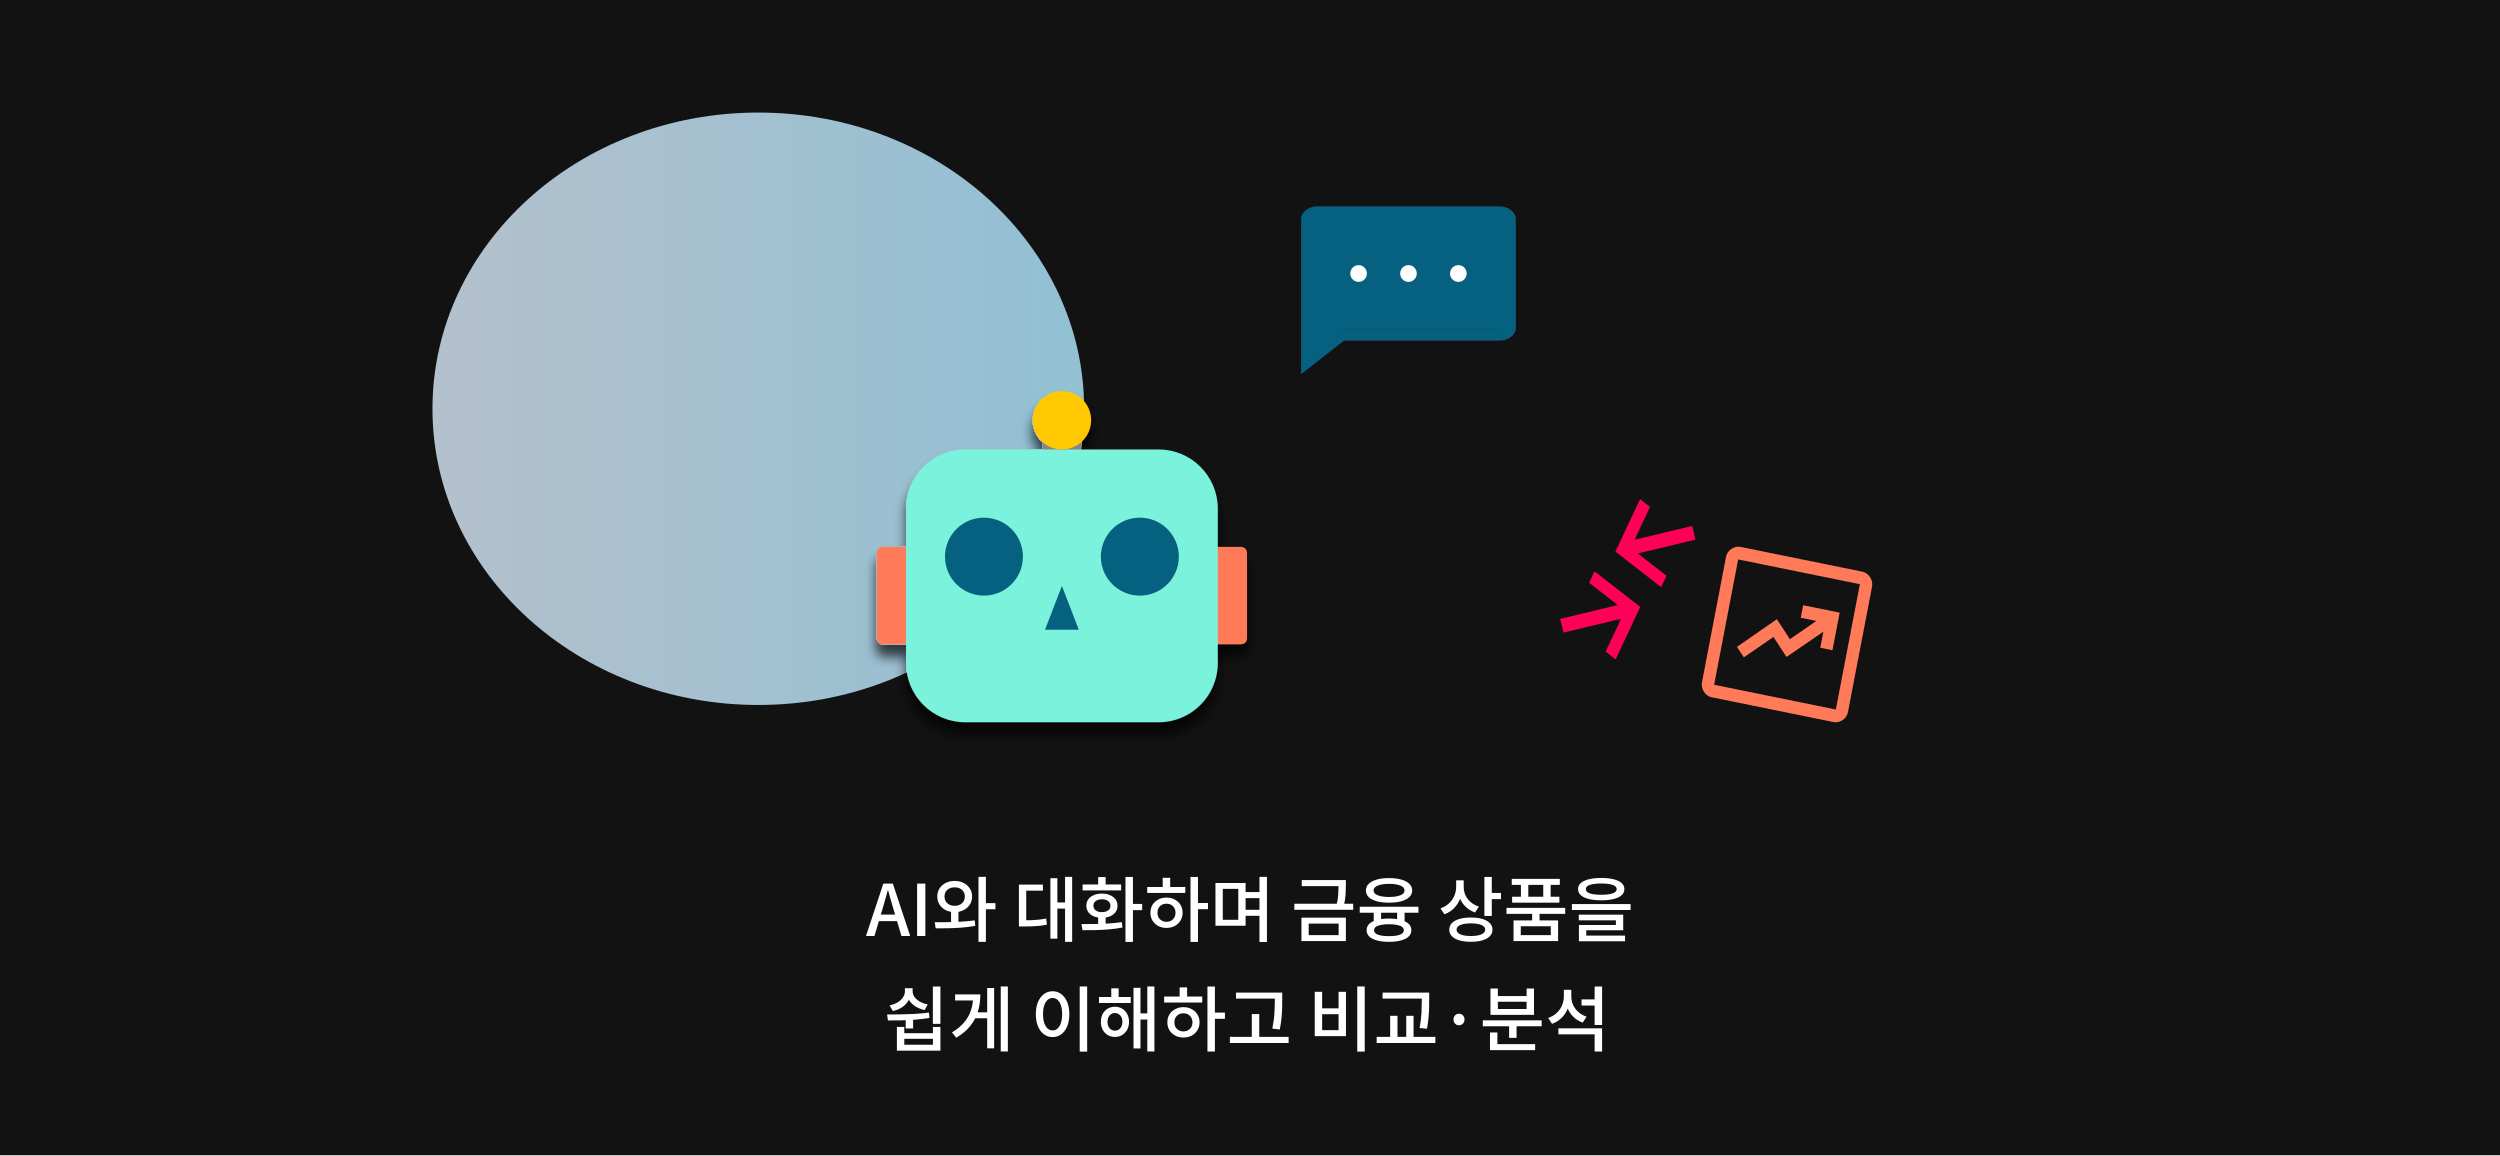
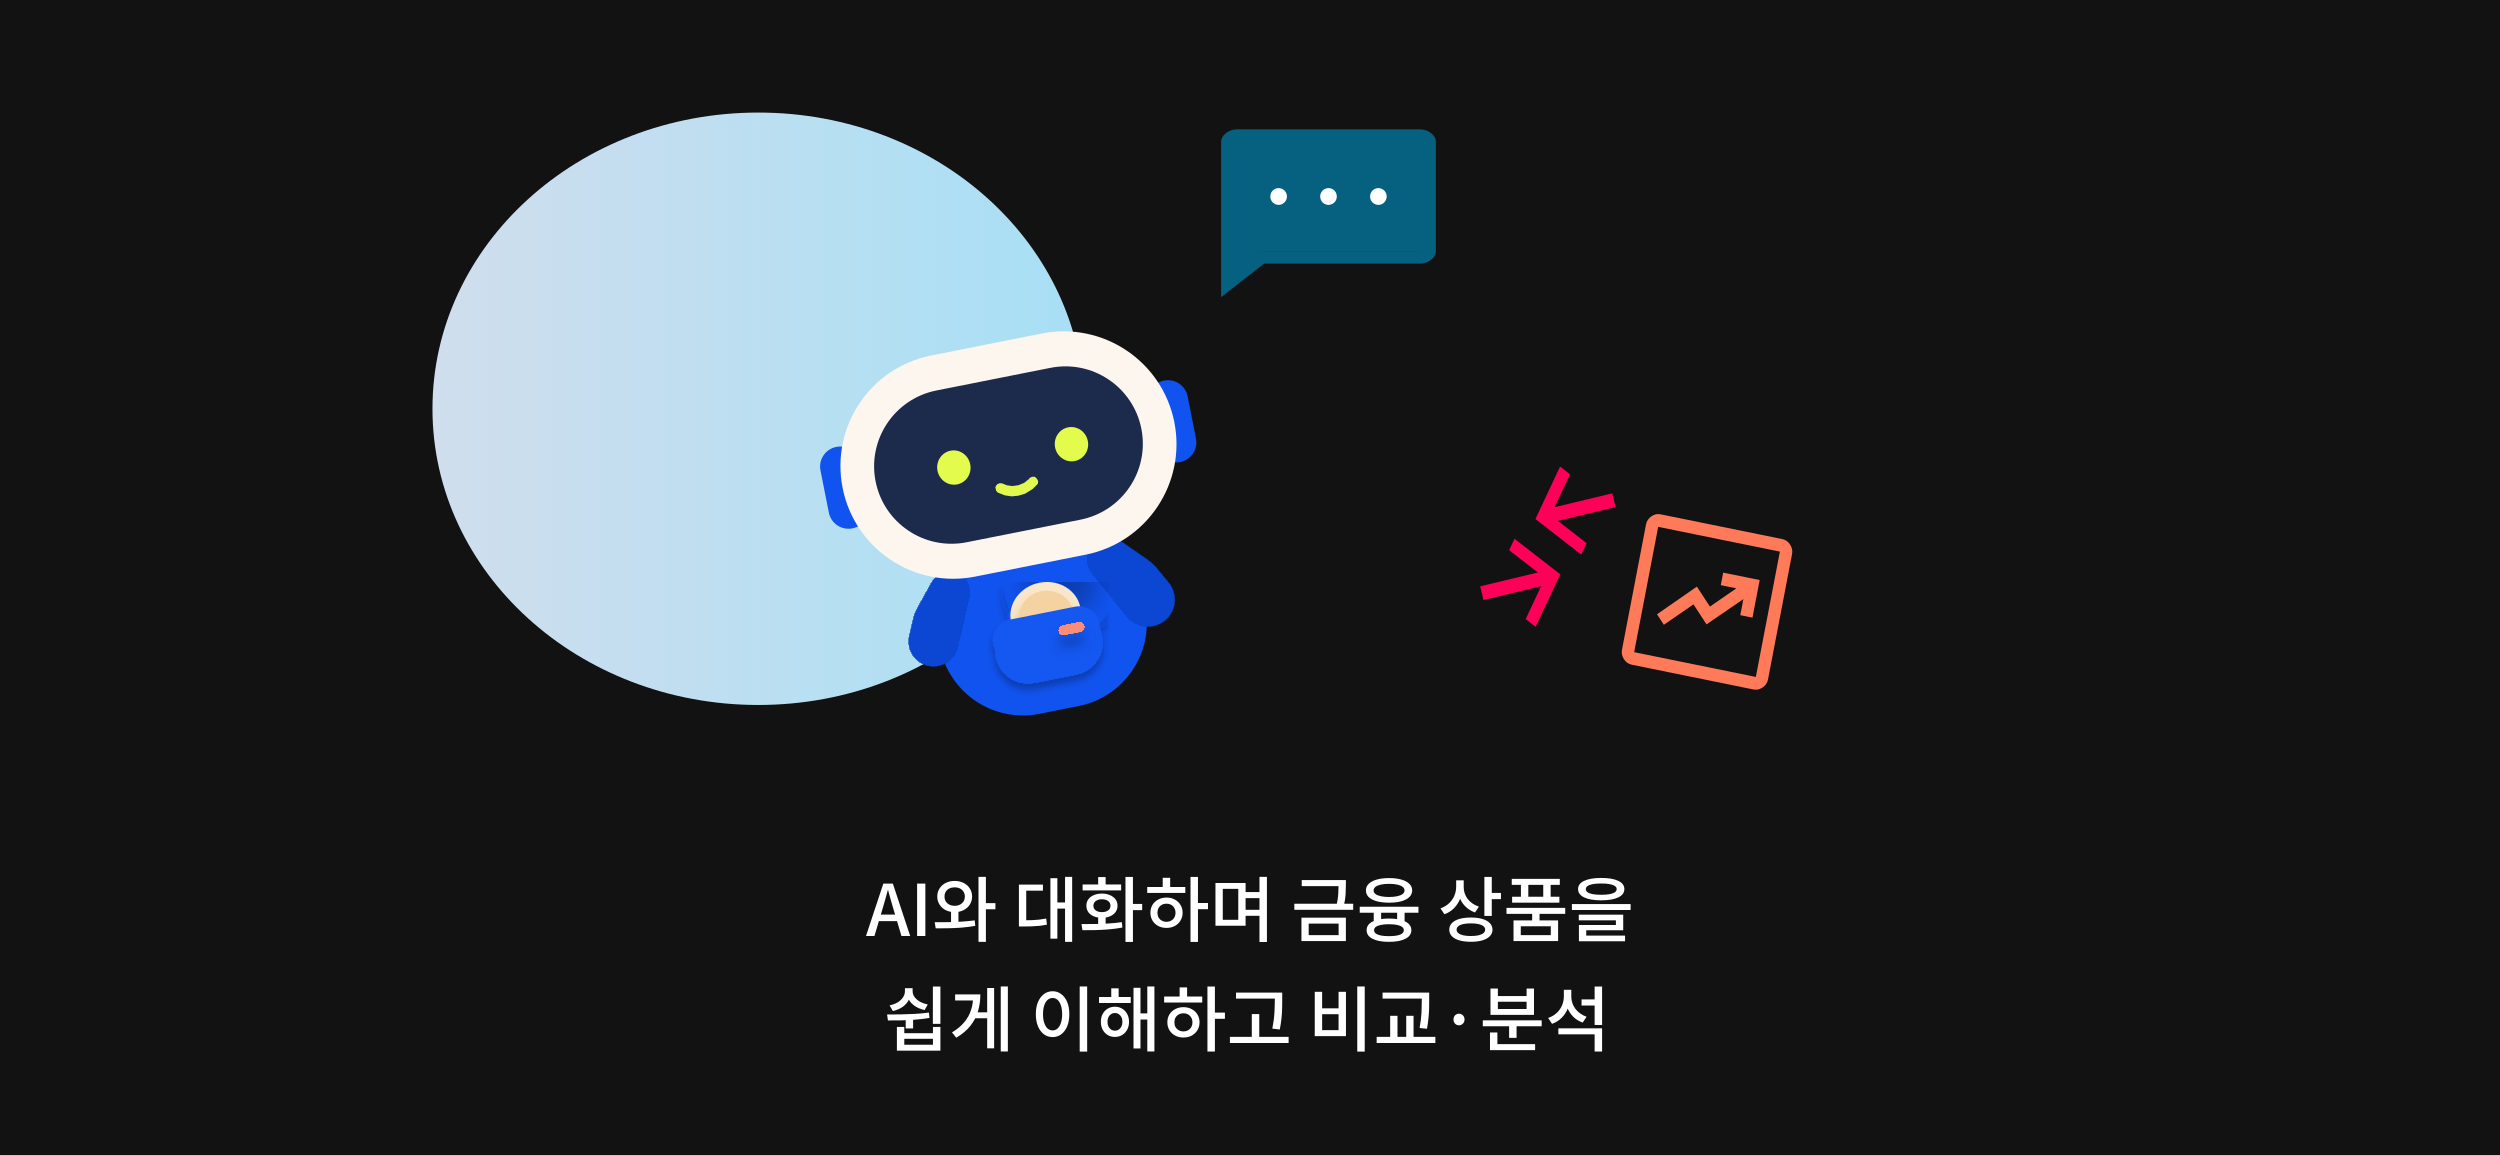
<svg xmlns="http://www.w3.org/2000/svg" width="844" height="390" viewBox="0 0 844 390" fill="none">
  <g clip-path="url(#clip0_927_550)">
    <rect width="390" height="844" transform="translate(0 390) rotate(-90)" fill="#121212" />
    <path d="M292.355 316L298.211 298.312L301.427 298.312L307.283 316L304.331 316L301.475 306.4C301.187 305.44 300.907 304.472 300.635 303.496C300.363 302.504 300.091 301.512 299.819 300.52L299.723 300.52C299.467 301.528 299.195 302.52 298.907 303.496C298.635 304.472 298.355 305.44 298.067 306.4L295.211 316L292.355 316ZM295.667 310.984L295.667 308.776L303.923 308.776L303.923 310.984L295.667 310.984ZM309.613 316L309.613 298.312L312.397 298.312L312.397 316L309.613 316ZM321.075 307.144L323.571 307.144L323.571 312.352L321.075 312.352L321.075 307.144ZM322.299 297.4C323.419 297.4 324.419 297.624 325.299 298.072C326.195 298.52 326.899 299.144 327.411 299.944C327.923 300.728 328.179 301.632 328.179 302.656C328.179 303.68 327.923 304.592 327.411 305.392C326.899 306.192 326.195 306.816 325.299 307.264C324.419 307.712 323.419 307.936 322.299 307.936C321.179 307.936 320.171 307.712 319.275 307.264C318.395 306.816 317.699 306.192 317.187 305.392C316.675 304.592 316.419 303.68 316.419 302.656C316.419 301.632 316.675 300.728 317.187 299.944C317.699 299.144 318.395 298.52 319.275 298.072C320.171 297.624 321.179 297.4 322.299 297.4ZM322.299 299.56C321.643 299.56 321.051 299.688 320.523 299.944C320.011 300.184 319.603 300.544 319.299 301.024C319.011 301.488 318.867 302.032 318.867 302.656C318.867 303.296 319.011 303.856 319.299 304.336C319.603 304.8 320.011 305.16 320.523 305.416C321.051 305.672 321.643 305.8 322.299 305.8C322.955 305.8 323.539 305.672 324.051 305.416C324.563 305.16 324.971 304.8 325.275 304.336C325.579 303.856 325.731 303.296 325.731 302.656C325.731 302.032 325.579 301.488 325.275 301.024C324.971 300.544 324.563 300.184 324.051 299.944C323.539 299.688 322.955 299.56 322.299 299.56ZM330.339 296.032L332.835 296.032L332.835 317.968L330.339 317.968L330.339 296.032ZM332.091 304.888L336.051 304.888L336.051 306.976L332.091 306.976L332.091 304.888ZM315.891 313.408L315.555 311.344C316.835 311.344 318.243 311.336 319.779 311.32C321.315 311.304 322.875 311.248 324.459 311.152C326.059 311.056 327.595 310.912 329.067 310.72L329.259 312.568C327.723 312.84 326.163 313.04 324.579 313.168C323.011 313.28 321.483 313.352 319.995 313.384C318.507 313.4 317.139 313.408 315.891 313.408ZM359.56 296.032L361.96 296.032L361.96 317.968L359.56 317.968L359.56 296.032ZM356.2 304.672L360.184 304.672L360.184 306.736L356.2 306.736L356.2 304.672ZM354.616 296.488L356.968 296.488L356.968 316.888L354.616 316.888L354.616 296.488ZM343.984 310.696L345.448 310.696C346.456 310.696 347.384 310.68 348.232 310.648C349.08 310.616 349.904 310.56 350.704 310.48C351.52 310.384 352.352 310.256 353.2 310.096L353.44 312.16C352.56 312.336 351.704 312.472 350.872 312.568C350.04 312.648 349.184 312.704 348.304 312.736C347.44 312.768 346.488 312.784 345.448 312.784L343.984 312.784L343.984 310.696ZM343.984 298.648L352.096 298.648L352.096 300.688L346.456 300.688L346.456 311.656L343.984 311.656L343.984 298.648ZM370.742 309.088L373.262 309.088L373.262 312.64L370.742 312.64L370.742 309.088ZM379.958 296.056L382.478 296.056L382.478 317.992L379.958 317.992L379.958 296.056ZM381.638 305.176L385.598 305.176L385.598 307.264L381.638 307.264L381.638 305.176ZM365.438 314.032L365.102 311.968C366.398 311.968 367.814 311.96 369.35 311.944C370.886 311.928 372.462 311.872 374.078 311.776C375.694 311.68 377.246 311.528 378.734 311.32L378.926 313.144C377.374 313.432 375.798 313.64 374.198 313.768C372.598 313.896 371.054 313.976 369.566 314.008C368.078 314.024 366.702 314.032 365.438 314.032ZM365.486 298.6L378.494 298.6L378.494 300.592L365.486 300.592L365.486 298.6ZM372.014 301.672C373.038 301.672 373.942 301.848 374.726 302.2C375.526 302.536 376.15 303.008 376.598 303.616C377.046 304.224 377.27 304.944 377.27 305.776C377.27 306.592 377.046 307.312 376.598 307.936C376.15 308.544 375.526 309.016 374.726 309.352C373.942 309.688 373.038 309.856 372.014 309.856C370.974 309.856 370.054 309.688 369.254 309.352C368.47 309.016 367.854 308.544 367.406 307.936C366.974 307.312 366.758 306.592 366.758 305.776C366.758 304.944 366.974 304.224 367.406 303.616C367.854 303.008 368.47 302.536 369.254 302.2C370.054 301.848 370.974 301.672 372.014 301.672ZM372.014 303.592C371.15 303.592 370.454 303.792 369.926 304.192C369.398 304.576 369.134 305.104 369.134 305.776C369.134 306.448 369.398 306.976 369.926 307.36C370.454 307.744 371.15 307.936 372.014 307.936C372.878 307.936 373.574 307.744 374.102 307.36C374.63 306.976 374.894 306.448 374.894 305.776C374.894 305.104 374.63 304.576 374.102 304.192C373.574 303.792 372.878 303.592 372.014 303.592ZM370.742 296.104L373.262 296.104L373.262 300.016L370.742 300.016L370.742 296.104ZM401.916 296.056L404.436 296.056L404.436 317.992L401.916 317.992L401.916 296.056ZM403.86 304.864L407.82 304.864L407.82 306.952L403.86 306.952L403.86 304.864ZM387.3 299.44L400.164 299.44L400.164 301.456L387.3 301.456L387.3 299.44ZM393.828 303.016C394.868 303.016 395.796 303.24 396.612 303.688C397.428 304.12 398.068 304.72 398.532 305.488C399.012 306.256 399.252 307.136 399.252 308.128C399.252 309.136 399.012 310.024 398.532 310.792C398.068 311.56 397.428 312.168 396.612 312.616C395.796 313.048 394.86 313.264 393.804 313.264C392.764 313.264 391.836 313.048 391.02 312.616C390.204 312.168 389.556 311.56 389.076 310.792C388.612 310.024 388.38 309.136 388.38 308.128C388.38 307.136 388.612 306.256 389.076 305.488C389.556 304.72 390.204 304.12 391.02 303.688C391.836 303.24 392.772 303.016 393.828 303.016ZM393.804 305.08C393.228 305.08 392.708 305.208 392.244 305.464C391.78 305.72 391.412 306.08 391.14 306.544C390.884 306.992 390.756 307.52 390.756 308.128C390.756 308.752 390.884 309.296 391.14 309.76C391.412 310.208 391.78 310.56 392.244 310.816C392.708 311.072 393.228 311.2 393.804 311.2C394.396 311.2 394.916 311.072 395.364 310.816C395.828 310.56 396.188 310.208 396.444 309.76C396.716 309.296 396.852 308.752 396.852 308.128C396.852 307.52 396.716 306.992 396.444 306.544C396.188 306.08 395.828 305.72 395.364 305.464C394.916 305.208 394.396 305.08 393.804 305.08ZM392.532 296.344L395.052 296.344L395.052 300.28L392.532 300.28L392.532 296.344ZM419.675 301.168L426.107 301.168L426.107 303.208L419.675 303.208L419.675 301.168ZM419.675 307.144L426.107 307.144L426.107 309.184L419.675 309.184L419.675 307.144ZM410.339 298.096L420.515 298.096L420.515 312.52L410.339 312.52L410.339 298.096ZM418.043 300.088L412.811 300.088L412.811 310.528L418.043 310.528L418.043 300.088ZM425.195 296.032L427.715 296.032L427.715 318.016L425.195 318.016L425.195 296.032ZM439.463 297.112L453.479 297.112L453.479 299.152L439.463 299.152L439.463 297.112ZM436.967 305.104L456.839 305.104L456.839 307.144L436.967 307.144L436.967 305.104ZM451.895 297.112L454.367 297.112L454.367 298.792C454.367 299.736 454.335 300.76 454.271 301.864C454.223 302.952 454.031 304.232 453.695 305.704L451.199 305.632C451.551 304.176 451.751 302.904 451.799 301.816C451.863 300.728 451.895 299.72 451.895 298.792L451.895 297.112ZM439.367 309.808L454.367 309.808L454.367 317.704L439.367 317.704L439.367 309.808ZM451.919 311.8L441.815 311.8L441.815 315.712L451.919 315.712L451.919 311.8ZM463.773 307.216L466.269 307.216L466.269 311.56L463.773 311.56L463.773 307.216ZM471.669 307.216L474.189 307.216L474.189 311.56L471.669 311.56L471.669 307.216ZM459.045 306.112L478.869 306.112L478.869 308.128L459.045 308.128L459.045 306.112ZM468.909 310.096C471.277 310.096 473.125 310.44 474.453 311.128C475.797 311.8 476.469 312.768 476.469 314.032C476.469 315.296 475.797 316.264 474.453 316.936C473.125 317.624 471.277 317.968 468.909 317.968C466.557 317.968 464.709 317.624 463.365 316.936C462.037 316.264 461.373 315.296 461.373 314.032C461.373 312.768 462.037 311.8 463.365 311.128C464.709 310.44 466.557 310.096 468.909 310.096ZM468.909 312.016C467.853 312.016 466.949 312.096 466.197 312.256C465.445 312.4 464.869 312.624 464.469 312.928C464.085 313.216 463.893 313.584 463.893 314.032C463.893 314.48 464.085 314.856 464.469 315.16C464.869 315.448 465.445 315.672 466.197 315.832C466.949 315.976 467.853 316.048 468.909 316.048C469.997 316.048 470.909 315.976 471.645 315.832C472.397 315.672 472.965 315.448 473.349 315.16C473.733 314.856 473.925 314.48 473.925 314.032C473.925 313.584 473.733 313.216 473.349 312.928C472.965 312.624 472.397 312.4 471.645 312.256C470.909 312.096 469.997 312.016 468.909 312.016ZM468.957 296.44C470.557 296.44 471.941 296.608 473.109 296.944C474.277 297.28 475.173 297.76 475.797 298.384C476.437 298.992 476.757 299.736 476.757 300.616C476.757 301.48 476.437 302.224 475.797 302.848C475.173 303.456 474.277 303.928 473.109 304.264C471.941 304.584 470.557 304.744 468.957 304.744C467.357 304.744 465.965 304.584 464.781 304.264C463.613 303.928 462.709 303.456 462.069 302.848C461.445 302.224 461.133 301.48 461.133 300.616C461.133 299.736 461.445 298.992 462.069 298.384C462.709 297.76 463.613 297.28 464.781 296.944C465.965 296.608 467.357 296.44 468.957 296.44ZM468.957 298.384C467.869 298.384 466.933 298.472 466.149 298.648C465.365 298.824 464.765 299.08 464.349 299.416C463.933 299.736 463.725 300.136 463.725 300.616C463.725 301.08 463.933 301.48 464.349 301.816C464.765 302.136 465.365 302.384 466.149 302.56C466.933 302.736 467.869 302.824 468.957 302.824C470.045 302.824 470.973 302.736 471.741 302.56C472.525 302.384 473.125 302.136 473.541 301.816C473.957 301.48 474.165 301.08 474.165 300.616C474.165 300.136 473.957 299.736 473.541 299.416C473.125 299.08 472.525 298.824 471.741 298.648C470.973 298.472 470.045 298.384 468.957 298.384ZM491.602 297.208L493.69 297.208L493.69 299.32C493.69 300.744 493.45 302.08 492.97 303.328C492.506 304.56 491.818 305.64 490.906 306.568C490.01 307.496 488.922 308.192 487.642 308.656L486.298 306.664C487.45 306.264 488.418 305.688 489.202 304.936C490.002 304.184 490.602 303.328 491.002 302.368C491.402 301.392 491.602 300.376 491.602 299.32L491.602 297.208ZM492.106 297.208L494.146 297.208L494.146 299.536C494.146 300.24 494.258 300.928 494.482 301.6C494.706 302.256 495.034 302.88 495.466 303.472C495.914 304.048 496.458 304.56 497.098 305.008C497.738 305.456 498.466 305.816 499.282 306.088L497.962 308.056C496.73 307.608 495.674 306.96 494.794 306.112C493.93 305.264 493.266 304.28 492.802 303.16C492.338 302.024 492.106 300.816 492.106 299.536L492.106 297.208ZM501.13 296.056L503.626 296.056L503.626 309.208L501.13 309.208L501.13 296.056ZM502.954 301.456L506.722 301.456L506.722 303.544L502.954 303.544L502.954 301.456ZM496.57 309.76C498.09 309.76 499.386 309.92 500.458 310.24C501.546 310.56 502.386 311.032 502.978 311.656C503.57 312.264 503.866 313 503.866 313.864C503.866 314.712 503.57 315.44 502.978 316.048C502.386 316.672 501.546 317.144 500.458 317.464C499.386 317.784 498.09 317.944 496.57 317.944C495.066 317.944 493.762 317.784 492.658 317.464C491.57 317.144 490.73 316.672 490.138 316.048C489.562 315.44 489.274 314.712 489.274 313.864C489.274 313 489.562 312.264 490.138 311.656C490.73 311.032 491.57 310.56 492.658 310.24C493.762 309.92 495.066 309.76 496.57 309.76ZM496.57 311.728C495.562 311.728 494.698 311.808 493.978 311.968C493.258 312.128 492.706 312.368 492.322 312.688C491.938 313.008 491.746 313.4 491.746 313.864C491.746 314.312 491.938 314.696 492.322 315.016C492.706 315.336 493.258 315.584 493.978 315.76C494.698 315.92 495.562 316 496.57 316C497.594 316 498.458 315.92 499.162 315.76C499.882 315.584 500.434 315.336 500.818 315.016C501.202 314.696 501.394 314.312 501.394 313.864C501.394 313.4 501.202 313.008 500.818 312.688C500.434 312.368 499.882 312.128 499.162 311.968C498.458 311.808 497.594 311.728 496.57 311.728ZM517.256 307.888L519.752 307.888L519.752 311.464L517.256 311.464L517.256 307.888ZM508.592 306.496L528.416 306.496L528.416 308.512L508.592 308.512L508.592 306.496ZM510.368 296.704L526.592 296.704L526.592 298.72L510.368 298.72L510.368 296.704ZM510.488 302.728L526.448 302.728L526.448 304.744L510.488 304.744L510.488 302.728ZM513.464 297.496L515.96 297.496L515.96 304.048L513.464 304.048L513.464 297.496ZM521 297.496L523.496 297.496L523.496 304.048L521 304.048L521 297.496ZM510.968 310.72L526.016 310.72L526.016 317.704L510.968 317.704L510.968 310.72ZM523.544 312.712L513.416 312.712L513.416 315.712L523.544 315.712L523.544 312.712ZM540.582 296.392C543.046 296.392 544.958 296.72 546.318 297.376C547.694 298.016 548.382 298.944 548.382 300.16C548.382 301.376 547.694 302.312 546.318 302.968C544.958 303.624 543.046 303.952 540.582 303.952C538.118 303.952 536.198 303.624 534.822 302.968C533.446 302.312 532.758 301.376 532.758 300.16C532.758 298.944 533.446 298.016 534.822 297.376C536.198 296.72 538.118 296.392 540.582 296.392ZM540.558 298.264C539.438 298.264 538.486 298.336 537.702 298.48C536.934 298.624 536.35 298.84 535.95 299.128C535.566 299.4 535.374 299.744 535.374 300.16C535.374 300.576 535.566 300.928 535.95 301.216C536.35 301.504 536.934 301.72 537.702 301.864C538.486 302.008 539.438 302.08 540.558 302.08C541.71 302.08 542.67 302.008 543.438 301.864C544.206 301.72 544.79 301.504 545.19 301.216C545.59 300.928 545.79 300.576 545.79 300.16C545.79 299.744 545.59 299.4 545.19 299.128C544.79 298.84 544.206 298.624 543.438 298.48C542.67 298.336 541.71 298.264 540.558 298.264ZM530.67 305.224L550.494 305.224L550.494 307.216L530.67 307.216L530.67 305.224ZM532.998 308.8L547.998 308.8L547.998 314.056L535.518 314.056L535.518 316.384L533.046 316.384L533.046 312.28L545.526 312.28L545.526 310.696L532.998 310.696L532.998 308.8ZM533.046 315.856L548.622 315.856L548.622 317.776L533.046 317.776L533.046 315.856Z" fill="white" />
    <path d="M305.768 343.28L308.264 343.28L308.264 347.216L305.768 347.216L305.768 343.28ZM302.792 346.688L305.288 346.688L305.288 348.8L314.96 348.8L314.96 346.688L317.48 346.688L317.48 354.704L302.792 354.704L302.792 346.688ZM305.288 350.696L305.288 352.712L314.96 352.712L314.96 350.696L305.288 350.696ZM314.936 333.056L317.48 333.056L317.48 345.656L314.936 345.656L314.936 333.056ZM299.768 344.504L299.48 342.488C300.84 342.488 302.312 342.48 303.896 342.464C305.496 342.432 307.128 342.376 308.792 342.296C310.456 342.2 312.064 342.048 313.616 341.84L313.784 343.664C312.184 343.92 310.56 344.112 308.912 344.24C307.264 344.368 305.656 344.448 304.088 344.48C302.536 344.496 301.096 344.504 299.768 344.504ZM305.504 333.608L307.52 333.608L307.52 334.592C307.52 335.664 307.28 336.656 306.8 337.568C306.336 338.48 305.648 339.264 304.736 339.92C303.824 340.56 302.72 341.032 301.424 341.336L300.32 339.416C301.44 339.176 302.384 338.816 303.152 338.336C303.92 337.84 304.504 337.272 304.904 336.632C305.304 335.992 305.504 335.312 305.504 334.592L305.504 333.608ZM306.08 333.608L308.096 333.608L308.096 334.592C308.096 335.264 308.296 335.904 308.696 336.512C309.112 337.12 309.696 337.648 310.448 338.096C311.216 338.544 312.136 338.88 313.208 339.104L312.152 341C310.888 340.712 309.8 340.264 308.888 339.656C307.976 339.048 307.28 338.312 306.8 337.448C306.32 336.568 306.08 335.616 306.08 334.592L306.08 333.608ZM337.854 333.032L340.254 333.032L340.254 354.968L337.854 354.968L337.854 333.032ZM328.71 341.768L333.846 341.768L333.846 343.76L328.71 343.76L328.71 341.768ZM333.27 333.56L335.622 333.56L335.622 353.912L333.27 353.912L333.27 333.56ZM328.542 335.72L330.966 335.72C330.966 337.72 330.702 339.608 330.174 341.384C329.662 343.16 328.806 344.8 327.606 346.304C326.422 347.808 324.83 349.152 322.83 350.336L321.39 348.536C323.086 347.528 324.454 346.4 325.494 345.152C326.55 343.904 327.318 342.536 327.798 341.048C328.294 339.56 328.542 337.952 328.542 336.224L328.542 335.72ZM322.446 335.72L329.382 335.72L329.382 337.76L322.446 337.76L322.446 335.72ZM364.507 333.032L367.027 333.032L367.027 355.016L364.507 355.016L364.507 333.032ZM355.363 334.64C356.451 334.64 357.419 334.96 358.267 335.6C359.131 336.24 359.803 337.136 360.283 338.288C360.763 339.44 361.003 340.8 361.003 342.368C361.003 343.952 360.763 345.328 360.283 346.496C359.803 347.648 359.131 348.544 358.267 349.184C357.419 349.808 356.451 350.12 355.363 350.12C354.275 350.12 353.299 349.808 352.435 349.184C351.587 348.544 350.915 347.648 350.419 346.496C349.939 345.328 349.699 343.952 349.699 342.368C349.699 340.8 349.939 339.44 350.419 338.288C350.915 337.136 351.587 336.24 352.435 335.6C353.299 334.96 354.275 334.64 355.363 334.64ZM355.363 336.92C354.723 336.92 354.155 337.136 353.659 337.568C353.179 338 352.803 338.624 352.531 339.44C352.259 340.256 352.123 341.232 352.123 342.368C352.123 343.52 352.259 344.504 352.531 345.32C352.803 346.136 353.179 346.768 353.659 347.216C354.155 347.648 354.723 347.864 355.363 347.864C356.003 347.864 356.563 347.648 357.043 347.216C357.523 346.768 357.899 346.136 358.171 345.32C358.443 344.504 358.579 343.52 358.579 342.368C358.579 341.232 358.443 340.256 358.171 339.44C357.899 338.624 357.523 338 357.043 337.568C356.563 337.136 356.003 336.92 355.363 336.92ZM371.033 336.584L381.737 336.584L381.737 338.624L371.033 338.624L371.033 336.584ZM376.385 339.872C377.313 339.872 378.129 340.088 378.833 340.52C379.553 340.952 380.121 341.552 380.537 342.32C380.953 343.072 381.161 343.952 381.161 344.96C381.161 345.968 380.953 346.856 380.537 347.624C380.121 348.392 379.553 348.992 378.833 349.424C378.129 349.856 377.313 350.072 376.385 350.072C375.489 350.072 374.681 349.856 373.961 349.424C373.241 348.992 372.673 348.392 372.257 347.624C371.857 346.856 371.657 345.968 371.657 344.96C371.657 343.952 371.857 343.072 372.257 342.32C372.673 341.552 373.241 340.952 373.961 340.52C374.681 340.088 375.489 339.872 376.385 339.872ZM376.409 341.984C375.929 341.984 375.497 342.112 375.113 342.368C374.729 342.608 374.425 342.952 374.201 343.4C373.993 343.832 373.889 344.352 373.889 344.96C373.889 345.568 373.993 346.096 374.201 346.544C374.425 346.992 374.729 347.344 375.113 347.6C375.497 347.84 375.929 347.96 376.409 347.96C376.889 347.96 377.313 347.84 377.681 347.6C378.065 347.344 378.369 346.992 378.593 346.544C378.817 346.096 378.929 345.568 378.929 344.96C378.929 344.352 378.817 343.832 378.593 343.4C378.369 342.952 378.065 342.608 377.681 342.368C377.313 342.112 376.889 341.984 376.409 341.984ZM387.329 333.032L389.729 333.032L389.729 354.968L387.329 354.968L387.329 333.032ZM384.233 342.128L388.121 342.128L388.121 344.192L384.233 344.192L384.233 342.128ZM382.673 333.488L385.025 333.488L385.025 353.96L382.673 353.96L382.673 333.488ZM375.161 333.656L377.657 333.656L377.657 337.856L375.161 337.856L375.161 333.656ZM407.631 333.056L410.151 333.056L410.151 354.992L407.631 354.992L407.631 333.056ZM409.575 341.864L413.535 341.864L413.535 343.952L409.575 343.952L409.575 341.864ZM393.015 336.44L405.879 336.44L405.879 338.456L393.015 338.456L393.015 336.44ZM399.543 340.016C400.583 340.016 401.511 340.24 402.327 340.688C403.143 341.12 403.783 341.72 404.247 342.488C404.727 343.256 404.967 344.136 404.967 345.128C404.967 346.136 404.727 347.024 404.247 347.792C403.783 348.56 403.143 349.168 402.327 349.616C401.511 350.048 400.575 350.264 399.519 350.264C398.479 350.264 397.551 350.048 396.735 349.616C395.919 349.168 395.271 348.56 394.791 347.792C394.327 347.024 394.095 346.136 394.095 345.128C394.095 344.136 394.327 343.256 394.791 342.488C395.271 341.72 395.919 341.12 396.735 340.688C397.551 340.24 398.487 340.016 399.543 340.016ZM399.519 342.08C398.943 342.08 398.423 342.208 397.959 342.464C397.495 342.72 397.127 343.08 396.855 343.544C396.599 343.992 396.471 344.52 396.471 345.128C396.471 345.752 396.599 346.296 396.855 346.76C397.127 347.208 397.495 347.56 397.959 347.816C398.423 348.072 398.943 348.2 399.519 348.2C400.111 348.2 400.631 348.072 401.079 347.816C401.543 347.56 401.903 347.208 402.159 346.76C402.431 346.296 402.567 345.752 402.567 345.128C402.567 344.52 402.431 343.992 402.159 343.544C401.903 343.08 401.543 342.72 401.079 342.464C400.631 342.208 400.111 342.08 399.519 342.08ZM398.247 333.344L400.767 333.344L400.767 337.28L398.247 337.28L398.247 333.344ZM417.277 335.096L431.293 335.096L431.293 337.136L417.277 337.136L417.277 335.096ZM415.213 350.048L435.037 350.048L435.037 352.112L415.213 352.112L415.213 350.048ZM422.605 342.344L425.125 342.344L425.125 351.056L422.605 351.056L422.605 342.344ZM430.381 335.096L432.877 335.096L432.877 337.232C432.877 338.144 432.869 339.104 432.853 340.112C432.837 341.12 432.773 342.232 432.661 343.448C432.549 344.664 432.349 346.032 432.061 347.552L429.541 347.264C429.957 345.12 430.197 343.24 430.261 341.624C430.341 340.008 430.381 338.544 430.381 337.232L430.381 335.096ZM458.21 333.032L460.73 333.032L460.73 355.016L458.21 355.016L458.21 333.032ZM443.858 334.832L446.354 334.832L446.354 340.424L451.898 340.424L451.898 334.832L454.394 334.832L454.394 349.808L443.858 349.808L443.858 334.832ZM446.354 342.392L446.354 347.768L451.898 347.768L451.898 342.392L446.354 342.392ZM466.752 335.096L480.768 335.096L480.768 337.136L466.752 337.136L466.752 335.096ZM464.76 350.048L484.584 350.048L484.584 352.112L464.76 352.112L464.76 350.048ZM469.32 342.944L471.792 342.944L471.792 350.744L469.32 350.744L469.32 342.944ZM480 335.096L482.496 335.096L482.496 337.376C482.496 338.288 482.488 339.24 482.472 340.232C482.456 341.224 482.392 342.296 482.28 343.448C482.184 344.6 482.008 345.888 481.752 347.312L479.256 347.048C479.624 345.032 479.84 343.256 479.904 341.72C479.968 340.168 480 338.72 480 337.376L480 335.096ZM474.744 342.944L477.216 342.944L477.216 350.744L474.744 350.744L474.744 342.944ZM492.55 346.136C492.038 346.136 491.598 345.952 491.23 345.584C490.878 345.2 490.702 344.736 490.702 344.192C490.702 343.616 490.878 343.144 491.23 342.776C491.598 342.408 492.038 342.224 492.55 342.224C493.062 342.224 493.502 342.408 493.87 342.776C494.238 343.144 494.422 343.616 494.422 344.192C494.422 344.736 494.238 345.2 493.87 345.584C493.502 345.952 493.062 346.136 492.55 346.136ZM500.596 344.456L520.468 344.456L520.468 346.472L500.596 346.472L500.596 344.456ZM509.476 345.512L511.996 345.512L511.996 350.384L509.476 350.384L509.476 345.512ZM503.02 352.496L518.26 352.496L518.26 354.536L503.02 354.536L503.02 352.496ZM503.02 348.56L505.516 348.56L505.516 353.312L503.02 353.312L503.02 348.56ZM503.188 333.728L505.684 333.728L505.684 336.272L515.38 336.272L515.38 333.728L517.876 333.728L517.876 342.608L503.188 342.608L503.188 333.728ZM505.684 338.192L505.684 340.64L515.38 340.64L515.38 338.192L505.684 338.192ZM533.93 337.4L538.802 337.4L538.802 339.464L533.93 339.464L533.93 337.4ZM527.954 334.16L530.018 334.16L530.018 336.344C530.018 337.768 529.786 339.104 529.322 340.352C528.858 341.584 528.17 342.656 527.258 343.568C526.362 344.48 525.266 345.176 523.97 345.656L522.65 343.664C523.802 343.264 524.77 342.696 525.554 341.96C526.354 341.208 526.954 340.352 527.354 339.392C527.754 338.432 527.954 337.416 527.954 336.344L527.954 334.16ZM528.458 334.16L530.474 334.16L530.474 336.488C530.474 337.208 530.586 337.912 530.81 338.6C531.05 339.288 531.386 339.936 531.818 340.544C532.266 341.136 532.81 341.664 533.45 342.128C534.09 342.592 534.818 342.968 535.634 343.256L534.314 345.224C533.066 344.776 532.002 344.12 531.122 343.256C530.258 342.376 529.594 341.36 529.13 340.208C528.682 339.04 528.458 337.8 528.458 336.488L528.458 334.16ZM526.106 347.168L540.866 347.168L540.866 354.992L538.346 354.992L538.346 349.184L526.106 349.184L526.106 347.168ZM538.346 333.056L540.866 333.056L540.866 346.04L538.346 346.04L538.346 333.056Z" fill="white" />
-     <ellipse cx="256" cy="138" rx="100" ry="110" transform="rotate(90 256 138)" fill="url(#paint0_linear_927_550)" fill-opacity="0.85" />
-     <g filter="url(#filter0_d_927_550)">
-       <rect x="407.842" y="184.631" width="13.158" height="32.895" rx="2" fill="#FF7A59" />
-       <rect x="296" y="184.631" width="13.158" height="32.895" rx="2" fill="#FF7A59" />
-       <rect x="351.921" y="148.447" width="13.158" height="16.447" fill="#858683" />
-       <rect x="305.869" y="151.737" width="105.263" height="92.105" rx="20" fill="#7BF2DB" />
-       <circle cx="332.184" cy="187.921" r="13.158" fill="#06607F" />
-       <circle cx="384.816" cy="187.921" r="13.158" fill="#06607F" />
-       <path d="M358.5 197.789L364.197 212.592H352.802L358.5 197.789Z" fill="#06607F" />
-       <circle cx="358.5" cy="141.868" r="9.868" fill="#FFC800" />
+     <ellipse cx="256" cy="138" rx="100" ry="110" transform="rotate(90 256 138)" fill="url(#paint0_linear_927_550)" />
+     <path d="M518.435 211.606L515.071 208.994L520.286 197.887L500.822 202.563L499.712 197.943L519.176 193.268L509.485 185.742L511.296 181.886L526.753 193.891L518.435 211.606ZM533.817 187.226L518.36 175.222L526.678 157.507L530.042 160.119L524.827 171.225L544.291 166.55L545.401 171.17L525.936 175.845L535.627 183.371L533.817 187.226Z" fill="#FF0059" />
+     <path d="M561.719 210.93L571.722 204.028L576.117 210.783L588.567 202.254L587.525 207.683L591.634 208.519L594.069 195.827L581.745 193.319L580.933 197.55L586.205 198.623L577.267 204.79L572.872 198.034L559.411 207.384L561.719 210.93ZM550.881 224.404C549.786 224.181 548.908 223.563 548.249 222.549C547.59 221.536 547.368 220.465 547.585 219.337L555.702 177.03C555.918 175.902 556.519 174.998 557.503 174.319C558.487 173.64 559.526 173.412 560.622 173.635L601.702 181.995C602.798 182.218 603.675 182.836 604.335 183.849C604.994 184.863 605.215 185.933 604.999 187.062L596.882 229.369C596.665 230.497 596.065 231.4 595.081 232.079C594.097 232.758 593.057 232.986 591.962 232.763L550.881 224.404ZM551.693 220.173L592.774 228.533L600.891 186.226L559.81 177.866L551.693 220.173Z" fill="#FF7A59" />
+     <path d="M435.314 68.139C436.009 67.597 436.356 66.924 436.356 66.121C436.356 65.318 436.009 64.645 435.314 64.102C434.619 63.559 433.758 63.288 432.731 63.288C431.704 63.288 430.843 63.559 430.148 64.102C429.454 64.645 429.106 65.318 429.106 66.121C429.106 66.924 429.454 67.597 430.148 68.139C430.843 68.683 431.704 68.954 432.731 68.954C433.758 68.954 434.619 68.683 435.314 68.139ZM451.355 68.139C452.049 67.597 452.397 66.924 452.397 66.121C452.397 65.318 452.049 64.645 451.355 64.102C450.66 63.559 449.799 63.288 448.772 63.288C447.745 63.288 446.884 63.559 446.189 64.102C445.494 64.645 445.147 65.318 445.147 66.121C445.147 66.924 445.494 67.597 446.189 68.139C446.884 68.683 447.745 68.954 448.772 68.954C449.799 68.954 450.66 68.683 451.355 68.139ZM466.761 68.139C467.456 67.597 467.803 66.924 467.803 66.121C467.803 65.318 467.456 64.645 466.761 64.102C466.066 63.559 465.205 63.288 464.178 63.288C463.151 63.288 462.29 63.559 461.595 64.102C460.901 64.645 460.553 65.318 460.553 66.121C460.553 66.924 460.901 67.597 461.595 68.139C462.29 68.683 463.151 68.954 464.178 68.954C465.205 68.954 466.066 68.683 466.761 68.139ZM412.25 100.333V47.917C412.25 46.783 412.794 45.792 413.881 44.942C414.969 44.092 416.237 43.667 417.687 43.667H479.312C480.762 43.667 482.031 44.092 483.119 44.942C484.206 45.792 484.75 46.783 484.75 47.917V84.75C484.75 85.883 484.206 86.875 483.119 87.725C482.031 88.575 480.762 89 479.312 89H426.75L412.25 100.333ZM424.394 84.75H479.312V47.917H417.687V90.417L424.394 84.75Z" fill="#06607F" />
+     <rect x="414.823" y="46.5" width="65.952" height="38.25" fill="#06607F" />
+     <path d="M416.785 84.279L425.609 84.171L417.349 93.17L416.785 84.279Z" fill="#06607F" />
+     <ellipse cx="431.661" cy="66.333" rx="2.806" ry="2.833" fill="white" />
+     <ellipse cx="448.5" cy="66.333" rx="2.806" ry="2.833" fill="white" />
+     <ellipse cx="465.339" cy="66.333" rx="2.806" ry="2.833" fill="white" />
+     <rect x="311.813" y="190.628" width="70.605" height="57.002" rx="28.501" transform="rotate(-11.2275 311.813 190.628)" fill="#1153EE" />
+     <g filter="url(#filter0_i_927_550)">
+       <path d="M327.185 201.469C328.036 197.752 325.677 194.058 321.947 193.266C319.014 192.643 316.018 194.006 314.561 196.626L309.753 205.268C309.117 206.41 308.644 207.635 308.346 208.908L307.002 214.642C305.928 219.225 308.845 223.792 313.455 224.746C317.913 225.667 322.29 222.856 323.306 218.418L327.185 201.469Z" fill="#1153EE" />
    </g>
-     <path d="M545.435 222.606L542.071 219.994L547.286 208.887L527.822 213.563L526.712 208.943L546.176 204.268L536.485 196.742L538.296 192.886L553.753 204.891L545.435 222.606ZM560.817 198.226L545.36 186.222L553.678 168.507L557.042 171.119L551.827 182.225L571.291 177.55L572.401 182.17L552.936 186.845L562.627 194.371L560.817 198.226Z" fill="#FF0059" />
-     <path d="M588.719 221.93L598.722 215.028L603.117 221.783L615.567 213.254L614.525 218.683L618.634 219.519L621.069 206.827L608.745 204.319L607.933 208.55L613.205 209.623L604.267 215.79L599.872 209.034L586.411 218.384L588.719 221.93ZM577.881 235.404C576.786 235.181 575.908 234.563 575.249 233.549C574.59 232.536 574.368 231.465 574.585 230.337L582.702 188.03C582.918 186.902 583.519 185.998 584.503 185.319C585.487 184.64 586.526 184.412 587.622 184.635L628.702 192.995C629.798 193.218 630.675 193.836 631.335 194.849C631.994 195.863 632.215 196.933 631.999 198.062L623.882 240.369C623.665 241.497 623.065 242.4 622.081 243.079C621.097 243.758 620.057 243.986 618.962 243.763L577.881 235.404ZM578.693 231.173L619.774 239.533L627.891 197.226L586.81 188.866L578.693 231.173Z" fill="#FF7A59" />
-     <path d="M462.314 94.139C463.009 93.597 463.356 92.924 463.356 92.121C463.356 91.318 463.009 90.645 462.314 90.102C461.619 89.559 460.758 89.287 459.731 89.287C458.704 89.287 457.843 89.559 457.148 90.102C456.454 90.645 456.106 91.318 456.106 92.121C456.106 92.924 456.454 93.597 457.148 94.139C457.843 94.683 458.704 94.954 459.731 94.954C460.758 94.954 461.619 94.683 462.314 94.139ZM478.355 94.139C479.049 93.597 479.397 92.924 479.397 92.121C479.397 91.318 479.049 90.645 478.355 90.102C477.66 89.559 476.799 89.287 475.772 89.287C474.745 89.287 473.884 89.559 473.189 90.102C472.494 90.645 472.147 91.318 472.147 92.121C472.147 92.924 472.494 93.597 473.189 94.139C473.884 94.683 474.745 94.954 475.772 94.954C476.799 94.954 477.66 94.683 478.355 94.139ZM493.761 94.139C494.456 93.597 494.803 92.924 494.803 92.121C494.803 91.318 494.456 90.645 493.761 90.102C493.066 89.559 492.205 89.287 491.178 89.287C490.151 89.287 489.29 89.559 488.595 90.102C487.901 90.645 487.553 91.318 487.553 92.121C487.553 92.924 487.901 93.597 488.595 94.139C489.29 94.683 490.151 94.954 491.178 94.954C492.205 94.954 493.066 94.683 493.761 94.139ZM439.25 126.333V73.917C439.25 72.783 439.794 71.792 440.881 70.942C441.969 70.092 443.237 69.667 444.687 69.667H506.312C507.762 69.667 509.031 70.092 510.119 70.942C511.206 71.792 511.75 72.783 511.75 73.917V110.75C511.75 111.883 511.206 112.875 510.119 113.725C509.031 114.575 507.762 115 506.312 115H453.75L439.25 126.333ZM451.394 110.75H506.312V73.917H444.687V116.417L451.394 110.75Z" fill="#06607F" />
-     <rect x="441.823" y="72.5" width="65.952" height="38.25" fill="#06607F" />
-     <path d="M443.785 110.279L452.609 110.171L444.349 119.17L443.785 110.279Z" fill="#06607F" />
-     <ellipse cx="458.661" cy="92.333" rx="2.806" ry="2.833" fill="white" />
-     <ellipse cx="475.5" cy="92.333" rx="2.806" ry="2.833" fill="white" />
-     <ellipse cx="492.339" cy="92.333" rx="2.806" ry="2.833" fill="white" />
+     <g filter="url(#filter1_i_927_550)">
+       <path d="M368.776 193.619C366.191 190.433 366.716 185.747 369.942 183.212C372.478 181.219 376.018 181.114 378.668 182.952L387.412 189.016C388.567 189.817 389.605 190.775 390.497 191.862L394.515 196.762C397.727 200.678 397.078 206.472 393.078 209.58C389.211 212.586 383.65 211.948 380.563 208.144L368.776 193.619Z" fill="#1153EE" />
+     </g>
+     <path d="M387.672 136.43C386.945 132.768 389.325 129.21 392.987 128.483C396.649 127.756 400.207 130.135 400.934 133.797L403.761 148.041C404.488 151.703 402.109 155.261 398.447 155.988C394.784 156.715 391.227 154.335 390.5 150.673L387.672 136.43Z" fill="#1153EE" />
+     <path d="M276.996 158.825C276.269 155.163 278.648 151.605 282.31 150.878C285.972 150.151 289.53 152.53 290.257 156.192L293.085 170.436C293.812 174.098 291.432 177.656 287.77 178.383C284.108 179.11 280.55 176.731 279.823 173.068L276.996 158.825Z" fill="#1153EE" />
+     <rect x="277.058" y="127.416" width="114.17" height="76.113" rx="38.057" transform="rotate(-11.2275 277.058 127.416)" fill="#FDF6EE" />
+     <rect x="290.515" y="136.912" width="91.469" height="52.245" rx="26.122" transform="rotate(-11.2275 290.515 136.912)" fill="#1C2A4B" />
+     <ellipse cx="322.024" cy="157.842" rx="5.633" ry="5.8" transform="rotate(-11.2275 322.024 157.842)" fill="#E3FB4C" />
+     <ellipse cx="361.726" cy="149.961" rx="5.633" ry="5.8" transform="rotate(-11.2275 361.726 149.961)" fill="#E3FB4C" />
+     <path d="M339.763 164.318L338.139 163.662L337.54 163.654L336.989 163.89L336.784 164.144L336.561 164.529L336.642 164.938L336.74 165.429L337.174 165.896L339.347 166.741L341.546 167.07L343.599 166.875L345.857 166.214L348.29 164.71L349.894 163.116L349.977 162.674L349.936 162.469L349.658 161.929L349.183 161.47L348.584 161.461L347.993 161.706L347.762 162.05L345.994 163.464L343.982 164.289L341.781 164.598L339.763 164.318Z" fill="#E2FA50" stroke="#E2FA50" />
+     <g filter="url(#filter2_d_927_550)">
+       <g filter="url(#filter3_d_927_550)">
+         <ellipse cx="353.002" cy="207.382" rx="11.934" ry="10.85" transform="rotate(-11.2275 353.002 207.382)" fill="#FAE7C9" />
+       </g>
+       <g filter="url(#filter4_d_927_550)">
+         <ellipse cx="353.254" cy="208.651" rx="9.514" ry="9.222" transform="rotate(-11.2275 353.254 208.651)" fill="#F4D2A1" />
+       </g>
+       <rect x="334.043" y="210.89" width="36.554" height="22.2" rx="11.1" transform="rotate(-11.2275 334.043 210.89)" fill="#1457F1" />
+       <rect x="333.978" y="210.562" width="36.554" height="14.104" rx="7.052" transform="rotate(-11.2275 333.978 210.562)" fill="#1457F1" />
+       <g filter="url(#filter5_di_927_550)">
+         <path d="M357.535 213.076C357.369 212.24 357.912 211.427 358.749 211.261L364.152 210.188C364.988 210.022 365.801 210.566 365.967 211.402C366.133 212.239 365.589 213.051 364.753 213.217L359.35 214.29C358.514 214.456 357.701 213.912 357.535 213.076Z" fill="#F7A896" />
+       </g>
+     </g>
  </g>
  <defs>
-     <filter id="filter0_d_927_550" x="292" y="132" width="133" height="119.842" filterUnits="userSpaceOnUse" color-interpolation-filters="sRGB">
+     <filter id="filter0_i_927_550" x="306.779" y="193.116" width="20.58" height="31.804" filterUnits="userSpaceOnUse" color-interpolation-filters="sRGB">
+       <feFlood flood-opacity="0" result="BackgroundImageFix" />
+       <feBlend mode="normal" in="SourceGraphic" in2="BackgroundImageFix" result="shape" />
+       <feColorMatrix in="SourceAlpha" type="matrix" values="0 0 0 0 0 0 0 0 0 0 0 0 0 0 0 0 0 0 127 0" result="hardAlpha" />
+       <feOffset dx="-40" dy="4" />
+       <feGaussianBlur stdDeviation="2" />
+       <feComposite in2="hardAlpha" operator="arithmetic" k2="-1" k3="1" />
+       <feColorMatrix type="matrix" values="0 0 0 0 0.02 0 0 0 0 0.239 0 0 0 0 0.718 0 0 0 0.5 0" />
+       <feBlend mode="normal" in2="shape" result="effect1_innerShadow_927_550" />
+     </filter>
+     <filter id="filter1_i_927_550" x="367.134" y="181.642" width="29.424" height="29.832" filterUnits="userSpaceOnUse" color-interpolation-filters="sRGB">
+       <feFlood flood-opacity="0" result="BackgroundImageFix" />
+       <feBlend mode="normal" in="SourceGraphic" in2="BackgroundImageFix" result="shape" />
+       <feColorMatrix in="SourceAlpha" type="matrix" values="0 0 0 0 0 0 0 0 0 0 0 0 0 0 0 0 0 0 127 0" result="hardAlpha" />
+       <feOffset dx="40" dy="2" />
+       <feGaussianBlur stdDeviation="2" />
+       <feComposite in2="hardAlpha" operator="arithmetic" k2="-1" k3="1" />
+       <feColorMatrix type="matrix" values="0 0 0 0 0.02 0 0 0 0 0.239 0 0 0 0 0.718 0 0 0 0.5 0" />
+       <feBlend mode="normal" in2="shape" result="effect1_innerShadow_927_550" />
+     </filter>
+     <filter id="filter2_d_927_550" x="333.215" y="196.487" width="41.059" height="38.231" filterUnits="userSpaceOnUse" color-interpolation-filters="sRGB">
+       <feFlood flood-opacity="0" result="BackgroundImageFix" />
+       <feColorMatrix in="SourceAlpha" type="matrix" values="0 0 0 0 0 0 0 0 0 0 0 0 0 0 0 0 0 0 127 0" result="hardAlpha" />
+       <feOffset dy="2" />
+       <feGaussianBlur stdDeviation="1" />
+       <feComposite in2="hardAlpha" operator="out" />
+       <feColorMatrix type="matrix" values="0 0 0 0 0 0 0 0 0 0 0 0 0 0 0 0 0 0 0.25 0" />
+       <feBlend mode="normal" in2="BackgroundImageFix" result="effect1_dropShadow_927_550" />
+       <feBlend mode="normal" in="SourceGraphic" in2="effect1_dropShadow_927_550" result="shape" />
+     </filter>
+     <filter id="filter3_d_927_550" x="338.104" y="178.487" width="39.794" height="39.79" filterUnits="userSpaceOnUse" color-interpolation-filters="sRGB">
+       <feFlood flood-opacity="0" result="BackgroundImageFix" />
+       <feColorMatrix in="SourceAlpha" type="matrix" values="0 0 0 0 0 0 0 0 0 0 0 0 0 0 0 0 0 0 127 0" result="hardAlpha" />
+       <feOffset dx="5" dy="-10" />
+       <feGaussianBlur stdDeviation="4" />
+       <feComposite in2="hardAlpha" operator="out" />
+       <feColorMatrix type="matrix" values="0 0 0 0 0 0 0 0 0 0 0 0 0 0 0 0 0 0 0.25 0" />
+       <feBlend mode="normal" in2="BackgroundImageFix" result="effect1_dropShadow_927_550" />
+       <feBlend mode="normal" in="SourceGraphic" in2="effect1_dropShadow_927_550" result="shape" />
+     </filter>
+     <filter id="filter4_d_927_550" x="339.749" y="199.415" width="27.01" height="26.47" filterUnits="userSpaceOnUse" color-interpolation-filters="sRGB">
      <feFlood flood-opacity="0" result="BackgroundImageFix" />
      <feColorMatrix in="SourceAlpha" type="matrix" values="0 0 0 0 0 0 0 0 0 0 0 0 0 0 0 0 0 0 127 0" result="hardAlpha" />
      <feOffset dy="4" />
      <feGaussianBlur stdDeviation="2" />
      <feComposite in2="hardAlpha" operator="out" />
-       <feColorMatrix type="matrix" values="0 0 0 0 0 0 0 0 0 0 0 0 0 0 0 0 0 0 0.7 0" />
+       <feColorMatrix type="matrix" values="0 0 0 0 0 0 0 0 0 0 0 0 0 0 0 0 0 0 0.25 0" />
      <feBlend mode="normal" in2="BackgroundImageFix" result="effect1_dropShadow_927_550" />
      <feBlend mode="normal" in="SourceGraphic" in2="effect1_dropShadow_927_550" result="shape" />
+     </filter>
+     <filter id="filter5_di_927_550" x="353.505" y="210.159" width="16.491" height="12.161" filterUnits="userSpaceOnUse" color-interpolation-filters="sRGB">
+       <feFlood flood-opacity="0" result="BackgroundImageFix" />
+       <feColorMatrix in="SourceAlpha" type="matrix" values="0 0 0 0 0 0 0 0 0 0 0 0 0 0 0 0 0 0 127 0" result="hardAlpha" />
+       <feOffset dy="4" />
+       <feGaussianBlur stdDeviation="2" />
+       <feComposite in2="hardAlpha" operator="out" />
+       <feColorMatrix type="matrix" values="0 0 0 0 0 0 0 0 0 0 0 0 0 0 0 0 0 0 0.25 0" />
+       <feBlend mode="normal" in2="BackgroundImageFix" result="effect1_dropShadow_927_550" />
+       <feBlend mode="normal" in="SourceGraphic" in2="effect1_dropShadow_927_550" result="shape" />
+       <feColorMatrix in="SourceAlpha" type="matrix" values="0 0 0 0 0 0 0 0 0 0 0 0 0 0 0 0 0 0 127 0" result="hardAlpha" />
+       <feOffset dy="-28" />
+       <feGaussianBlur stdDeviation="5" />
+       <feComposite in2="hardAlpha" operator="arithmetic" k2="-1" k3="1" />
+       <feColorMatrix type="matrix" values="0 0 0 0 0.984 0 0 0 0 0.549 0 0 0 0 0.459 0 0 0 1 0" />
+       <feBlend mode="normal" in2="shape" result="effect2_innerShadow_927_550" />
    </filter>
    <linearGradient id="paint0_linear_927_550" x1="256" y1="28" x2="256" y2="248" gradientUnits="userSpaceOnUse">
      <stop offset="0.018" stop-color="#A8DFF5" />
      <stop offset="1" stop-color="#D0DEED" />
    </linearGradient>
    <clipPath id="clip0_927_550">
      <rect width="390" height="844" fill="white" transform="translate(0 390) rotate(-90)" />
    </clipPath>
  </defs>
</svg>
